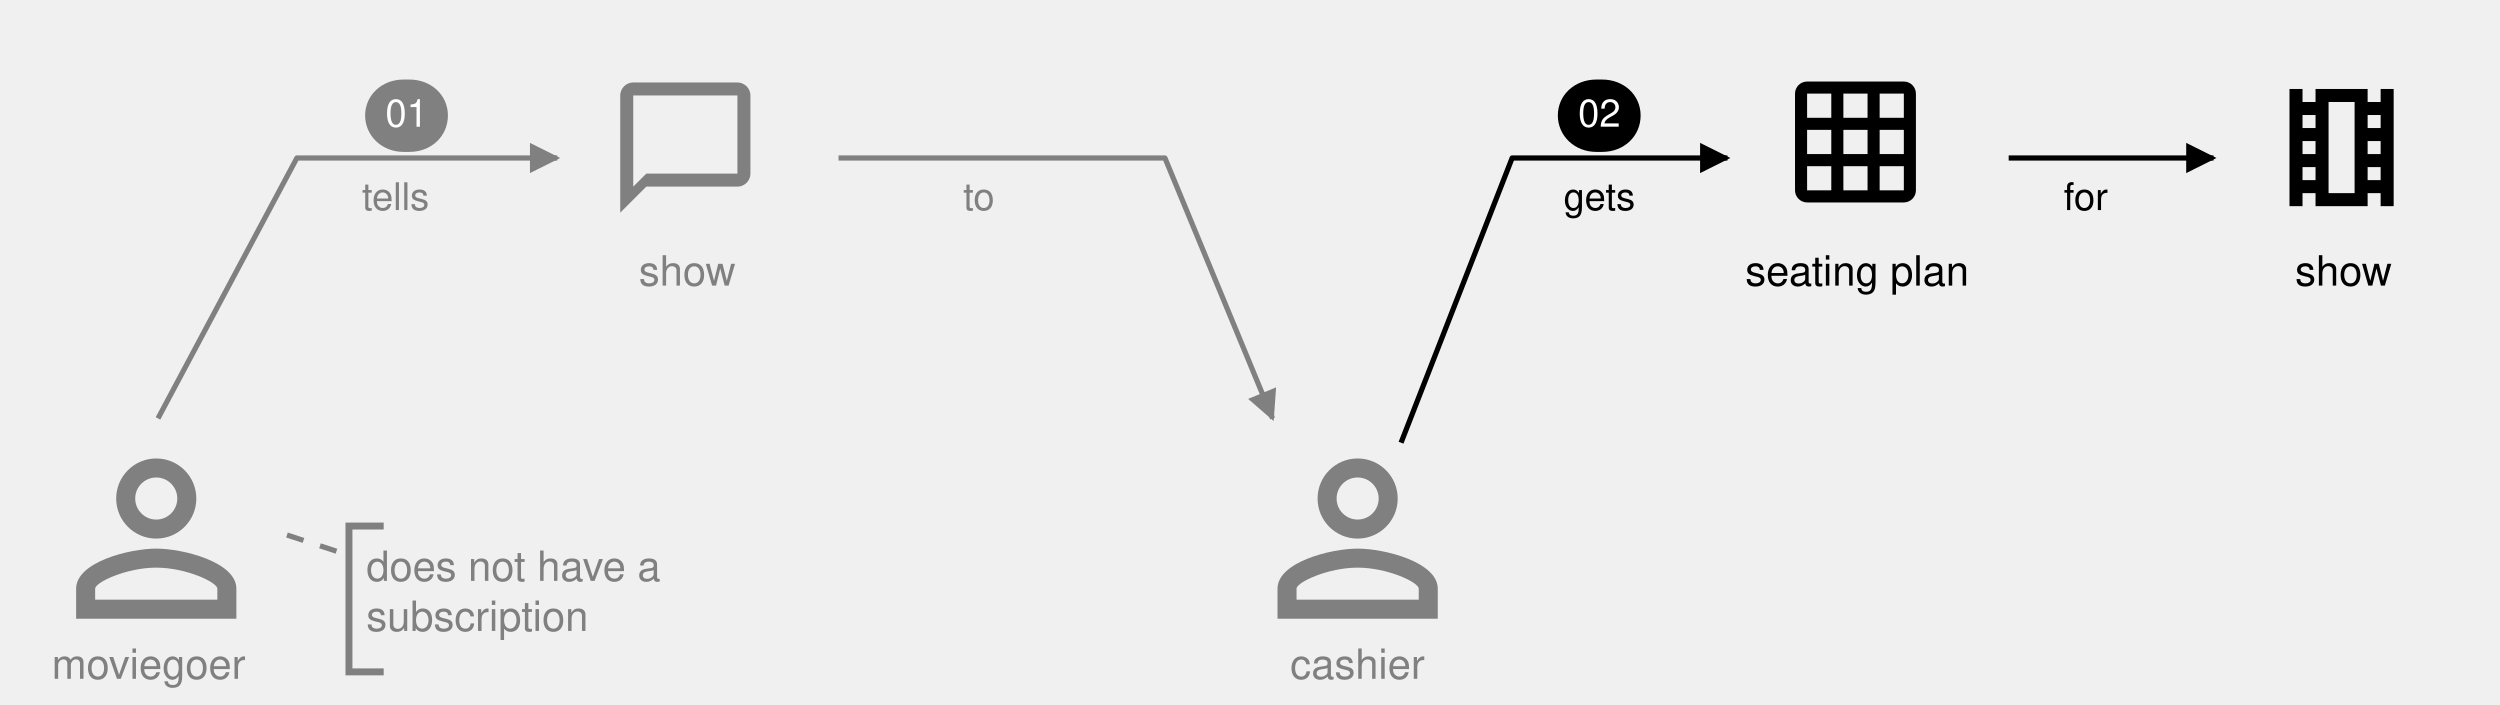
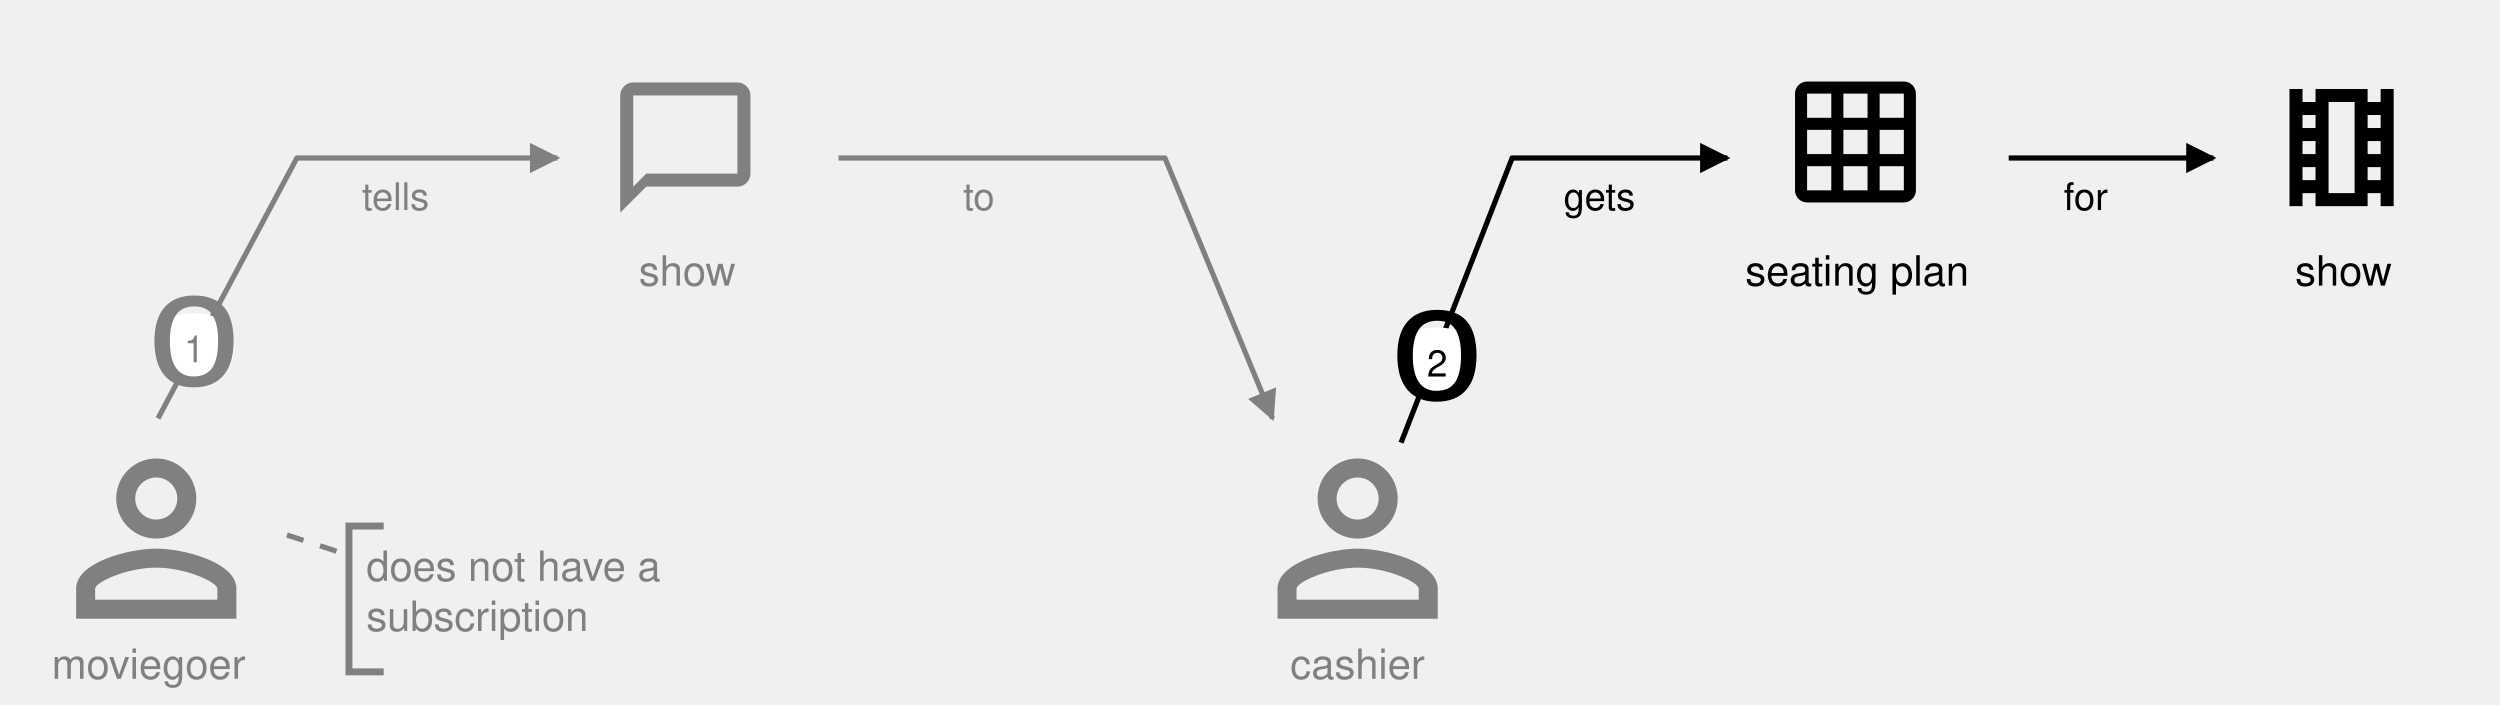
<svg xmlns="http://www.w3.org/2000/svg" id="svg819" version="1.1" viewBox="284 -131.984 720 175.05" height="203" width="720">
  <defs id="defs13">
    <marker orient="auto" markerHeight="10" markerWidth="10" refY="10" refX="11" viewBox="0 0 20 20" id="activity-gray-gray-4slfhhwe6hy0vzi47oxz93xz9">
      <path id="path10" style="fill:gray;stroke:gray;stroke-width:1px;stroke-linecap:round;stroke-dasharray:10000, 1" d="M 1,5 11,10 1,15 Z" />
    </marker>
    <marker orient="auto" markerHeight="10" markerWidth="10" refY="10" refX="11" viewBox="0 0 20 20" id="activity-black-black-4slfhhwe6hy0vzi47oxz93xz9">
-       <path id="path10" style="fill:black;stroke:black;stroke-width:1px;stroke-linecap:round;stroke-dasharray:10000, 1" d="M 1,5 11,10 1,15 Z" />
+       <path id="path13" style="fill:black;stroke:black;stroke-width:1px;stroke-linecap:round;stroke-dasharray:10000, 1" d="M 1,5 11,10 1,15 Z" />
    </marker>
    <marker id="activity-black-black-4slfhhwe6hy0vzi47oxz93xz9-9" viewBox="0 0 20 20" refX="11" refY="10" markerWidth="10" markerHeight="10" orient="auto">
      <path d="M 1,5 11,10 1,15 Z" style="fill:gray;stroke:gray;stroke-width:1px;stroke-linecap:round;stroke-dasharray:10000, 1" id="path1432" />
    </marker>
    <marker id="marker2259" viewBox="0 0 20 20" refX="11" refY="10" markerWidth="10" markerHeight="10" orient="auto">
      <path d="M 1,5 11,10 1,15 Z" style="fill:gray;stroke:gray;stroke-width:1px;stroke-linecap:round;stroke-dasharray:10000, 1" id="path2257" />
    </marker>
  </defs>
  <g transform="translate(-50.5,-188.4593)" id="g47" class="djs-group">
    <g id="g45" transform="translate(688,163)" style="display:block" data-element-id="shape_5616" class="djs-element djs-shape">
      <g id="g39" class="djs-visual">
        <svg id="svg33" version="1.1" height="75" width="75" viewBox="0 0 24 26" fill="gray">
          <path id="path29" d="m 12,5.9 c 1.16,0 2.1,0.94 2.1,2.1 0,1.16 -0.94,2.1 -2.1,2.1 C 10.84,10.1 9.9,9.16 9.9,8 9.9,6.84 10.84,5.9 12,5.9 m 0,9 c 2.97,0 6.1,1.46 6.1,2.1 v 1.1 H 5.9 V 17 c 0,-0.64 3.13,-2.1 6.1,-2.1 M 12,4 C 9.79,4 8,5.79 8,8 c 0,2.21 1.79,4 4,4 2.21,0 4,-1.79 4,-4 0,-2.21 -1.79,-4 -4,-4 z m 0,9 c -2.67,0 -8,1.34 -8,4 v 3 h 16 v -3 c 0,-2.66 -5.33,-4 -8,-4 z" />
          <path id="path31" fill="none" d="M 0,0 H 24 V 24 H 0 Z" />
        </svg>
        <text id="text37" style="font-weight:normal;font-size:12px;font-family:Helvetica, sans-serif;fill:gray" class="djs-label" lineHeight="1.2">
          <tspan id="tspan35" y="75" x="18.07">cashier</tspan>
        </text>
      </g>
      <rect id="rect41" style="fill:none;stroke:#ffffff;stroke-width:15px;stroke-opacity:0" height="75" width="75" y="0" x="0" class="djs-hit djs-hit-all" />
      <rect id="rect43" style="fill:none" class="djs-outline" height="87" width="87" y="-6" x="-6" />
    </g>
  </g>
  <g transform="translate(-50.5,-188.4593)" id="g103" class="djs-group">
    <g id="g101" style="display:block" data-element-id="connection_3579" class="djs-element djs-connection">
      <g id="g95" class="djs-visual">
        <polyline id="polyline89" style="fill:none;stroke:gray;stroke-width:1.5px;stroke-linejoin:round;marker-end:url(#activity-gray-gray-4slfhhwe6hy0vzi47oxz93xz9)" points="576,88 670,88 701,163 " />
-         <text id="text93" style="font-weight:normal;font-size:11px;font-family:Helvetica, sans-serif;fill:gray" class="djs-label" hyphens="auto" overflowWrap="break-word" wordWrap="break-word" lineHeight="1.2">
+         <text id="text93" style="font-weight:normal;font-size:11px;font-family:Helvetica, sans-serif;fill:#808080" class="djs-label" hyphens="auto" overflowWrap="break-word" wordWrap="break-word" lineHeight="1.2">
          <tspan id="tspan91" y="103" x="611.9">to</tspan>
        </text>
      </g>
      <polyline id="polyline97" style="fill:none;stroke:#ffffff;stroke-width:15px;stroke-opacity:0" class="djs-hit djs-hit-stroke" points="576,88 670,88 701,163 " />
      <rect id="rect99" style="fill:none" class="djs-outline" height="87" width="137" y="82" x="570" />
    </g>
  </g>
-   <g transform="translate(-50.5,-188.4593)" id="g275" class="djs-group">
-     <g id="g273" style="display:block" data-element-id="connection_3716" class="djs-element djs-connection">
-       <g id="g267" class="djs-visual">
-         <polyline id="polyline253" style="fill:none;stroke:black;stroke-width:1.5px;stroke-linejoin:round;marker-end:url(#activity-black-black-4slfhhwe6hy0vzi47oxz93xz9)" points="738,170 770,88 832,88 " />
-         <text id="text257" style="font-weight:normal;font-size:11px;font-family:Helvetica, sans-serif;fill:black" class="djs-label" hyphens="auto" overflowWrap="break-word" wordWrap="break-word" lineHeight="1.2">
-           <tspan id="tspan255" y="103" x="784.8">gets</tspan>
-         </text>
-         <text id="text261" style="font-weight:normal;font-size:150px;font-family:Courier;fill:black" class="djs-labelNumber" position="absolute" lineHeight="1.2">
-           <tspan id="tspan259" y="84" x="750">.</tspan>
-         </text>
-         <text id="text265" style="font-weight:normal;font-size:11px;font-family:Helvetica, sans-serif;fill:#ffffff" class="djs-labelNumber" position="absolute" backgroundColor="green" lineHeight="1.2">
-           <tspan id="tspan263" y="79" x="789">02</tspan>
-         </text>
-       </g>
-       <polyline id="polyline269" style="fill:none;stroke:#ffffff;stroke-width:15px;stroke-opacity:0" class="djs-hit djs-hit-stroke" points="738,170 770,88 832,88 " />
-       <rect id="rect271" style="fill:none" class="djs-outline" height="94" width="106" y="82" x="732" />
-     </g>
-   </g>
+   <polyline id="polyline253" style="fill:none;stroke:#000000;stroke-width:1.5px;stroke-linejoin:round;marker-end:url(#activity-black-black-4slfhhwe6hy0vzi47oxz93xz9)" points="738,170 770,88 832,88 " transform="translate(-50.5,-188.4593)" />
+   <text id="text257" style="font-weight:normal;font-size:11px;font-family:Helvetica, sans-serif;fill:#000000" class="djs-label" hyphens="auto" overflowWrap="break-word" wordWrap="break-word" lineHeight="1.2" x="-50.5" y="-188.459">
+     <tspan id="tspan255" y="-85.459" x="734.3">gets</tspan>
+   </text>
+   <text id="text261" style="font-weight:normal;font-size:150px;font-family:Courier;fill:#000000" class="djs-labelNumber" position="absolute" lineHeight="1.2" x="-50.5" y="-188.459">
+     <tspan id="tspan259" y="-104.459" x="699.5" />
+   </text>
+   <polyline id="polyline269" style="fill:none;stroke:#ffffff;stroke-width:15px;stroke-opacity:0" class="djs-hit djs-hit-stroke" points="738,170 770,88 832,88 " transform="translate(-50.5,-188.4593)" />
+   <rect id="rect271" style="fill:none" class="djs-outline" height="94" width="106" y="-106.459" x="681.5" />
  <g transform="translate(-50.5,-188.4593)" id="g323" class="djs-group">
    <g id="g321" style="display:block" data-element-id="connection_6288" class="djs-element djs-connection">
      <g id="g315" class="djs-visual">
        <polyline id="polyline309" style="fill:none;stroke:black;stroke-width:1.5px;stroke-linejoin:round;marker-end:url(#activity-black-black-4slfhhwe6hy0vzi47oxz93xz9)" points="913,88 972,88 " />
        <text id="text313" style="font-weight:normal;font-size:11px;font-family:Helvetica, sans-serif;fill:black" class="djs-label" hyphens="auto" overflowWrap="break-word" wordWrap="break-word" lineHeight="1.2">
          <tspan id="tspan311" y="103" x="928.85">for</tspan>
        </text>
      </g>
      <polyline id="polyline317" style="fill:none;stroke:#ffffff;stroke-width:15px;stroke-opacity:0" class="djs-hit djs-hit-stroke" points="913,88 972,88 " />
      <rect id="rect319" style="fill:none" class="djs-outline" height="12" width="71" y="82" x="907" />
    </g>
  </g>
  <g transform="translate(-50.5,-188.4593)" id="g471" class="djs-group">
    <g id="g469" transform="translate(832,50)" style="display:block" data-element-id="shape_4874" class="djs-element djs-shape">
      <g id="g463" class="djs-visual">
        <svg id="svg457" version="1.1" y="12.5" x="12.5" viewBox="0 0 24 28" height="48.75" width="48.75" fill="black">
          <path id="path453" fill="none" d="M 0,0 H 24 V 24 H 0 Z" />
          <path id="path455" d="M 20,2 H 4 C 2.9,2 2,2.9 2,4 v 16 c 0,1.1 0.9,2 2,2 h 16 c 1.1,0 2,-0.9 2,-2 V 4 C 22,2.9 21.1,2 20,2 Z M 8,20 H 4 V 16 H 8 Z M 8,14 H 4 V 10 H 8 Z M 8,8 H 4 V 4 h 4 z m 6,12 h -4 v -4 h 4 z m 0,-6 h -4 v -4 h 4 z M 14,8 H 10 V 4 h 4 z m 6,12 h -4 v -4 h 4 z m 0,-6 h -4 v -4 h 4 z M 20,8 H 16 V 4 h 4 z" />
        </svg>
        <text id="text461" style="font-weight:normal;font-size:12px;font-family:Helvetica, sans-serif;fill:black" class="djs-label" lineHeight="1.2">
          <tspan id="tspan459" y="74.75" x="5.141">seating plan</tspan>
        </text>
      </g>
      <rect id="rect465" style="fill:none;stroke:#ffffff;stroke-width:15px;stroke-opacity:0" height="75" width="75" y="0" x="0" class="djs-hit djs-hit-all" />
      <rect id="rect467" style="fill:none" class="djs-outline" height="87" width="87" y="-6" x="-6" />
    </g>
  </g>
  <g transform="translate(-50.5,-188.4593)" id="g531" class="djs-group">
    <g id="g529" transform="translate(495,50)" style="display:block" data-element-id="shape_1559" class="djs-element djs-shape">
      <g id="g523" class="djs-visual">
        <svg id="svg517" version="1.1" y="12.5" x="12.5" width="48.75" viewBox="0 0 24 26" height="48.75" fill="gray">
          <path id="path513" fill="none" d="M 0,0 H 24 V 24 H 0 Z" />
          <path id="path515" d="M 20,2 H 4 C 2.9,2 2,2.9 2,4 v 18 l 4,-4 h 14 c 1.1,0 2,-0.9 2,-2 V 4 C 22,2.9 21.1,2 20,2 Z m 0,14 H 6 L 4,18 V 4 h 16 z" />
        </svg>
        <text id="text521" style="font-weight:normal;font-size:12px;font-family:Helvetica, sans-serif;fill:gray" class="djs-label" lineHeight="1.2">
          <tspan id="tspan519" y="74.75" x="23.492">show</tspan>
        </text>
      </g>
      <rect id="rect525" style="fill:none;stroke:#ffffff;stroke-width:15px;stroke-opacity:0" height="75" width="75" y="0" x="0" class="djs-hit djs-hit-all" />
      <rect id="rect527" style="fill:none" class="djs-outline" height="87" width="87" y="-6" x="-6" />
    </g>
  </g>
-   <g transform="translate(-50.5,-188.4593)" id="g633" class="djs-group">
-     <g id="g631" style="display:block" data-element-id="connection_6507" class="djs-element djs-connection">
-       <g id="g625" class="djs-visual">
-         <polyline id="polyline611" style="fill:none;stroke:gray;stroke-width:1.5px;stroke-linejoin:round;marker-end:url(#activity-gray-gray-4slfhhwe6hy0vzi47oxz93xz9)" points="380,163 420,88 495,88 " />
-         <text id="text615" style="font-weight:normal;font-size:11px;font-family:Helvetica, sans-serif;fill:gray" class="djs-label" hyphens="auto" overflowWrap="break-word" wordWrap="break-word" lineHeight="1.2">
-           <tspan id="tspan613" y="103" x="438.75">tells</tspan>
-         </text>
-         <text id="text619" style="font-weight:normal;font-size:150px;font-family:Courier;fill:gray" class="djs-labelNumber" position="absolute" lineHeight="1.2">
-           <tspan id="tspan617" y="84" x="406.5">.</tspan>
-         </text>
-         <text id="text623" style="font-weight:normal;font-size:11px;font-family:Helvetica, sans-serif;fill:#ffffff" class="djs-labelNumber" position="absolute" backgroundColor="green" lineHeight="1.2">
-           <tspan id="tspan621" y="79" x="445.5">01</tspan>
-         </text>
-       </g>
-       <polyline id="polyline627" style="fill:none;stroke:#ffffff;stroke-width:15px;stroke-opacity:0" class="djs-hit djs-hit-stroke" points="380,163 420,88 495,88 " />
-       <rect id="rect629" style="fill:none" class="djs-outline" height="87" width="127" y="82" x="374" />
-     </g>
+   <g id="g631" style="display:block" data-element-id="connection_6507" class="djs-element djs-connection" transform="translate(-50.5,-188.4593)">
+     <polyline id="polyline611" style="fill:none;stroke:#808080;stroke-width:1.5px;stroke-linejoin:round;marker-end:url(#activity-gray-gray-4slfhhwe6hy0vzi47oxz93xz9)" points="380,163 420,88 495,88 " />
+     <text id="text615" style="font-weight:normal;font-size:11px;font-family:Helvetica, sans-serif;fill:#808080" class="djs-label" hyphens="auto" overflowWrap="break-word" wordWrap="break-word" lineHeight="1.2">
+       <tspan id="tspan613" y="103" x="438.75">tells</tspan>
+     </text>
+     <text id="text619" style="font-weight:normal;font-size:150px;font-family:Courier;fill:#808080" class="djs-labelNumber" position="absolute" lineHeight="1.2">
+       <tspan id="tspan617" y="84" x="406.5" />
+     </text>
+     <polyline id="polyline627" style="fill:none;stroke:#ffffff;stroke-width:15px;stroke-opacity:0" class="djs-hit djs-hit-stroke" points="380,163 420,88 495,88 " />
+     <rect id="rect629" style="fill:none" class="djs-outline" height="87" width="127" y="82" x="374" />
  </g>
  <g transform="rotate(-29.17872,72.90279,13.15413)" id="g713" class="djs-group">
    <g id="g711" style="display:block" data-element-id="connection_1124" class="djs-element djs-connection">
      <g id="g705" class="djs-visual">
        <polyline id="polyline703" style="stroke:gray;stroke-width:1.5px;stroke-linejoin:round;stroke-dasharray:5, 5" points="342,163 330,150 " />
      </g>
      <polyline id="polyline707" style="fill:none;stroke:#ffffff;stroke-width:15px;stroke-opacity:0" class="djs-hit djs-hit-stroke" points="342,163 330,150 " />
      <rect id="rect709" style="fill:none" class="djs-outline" height="25" width="24" y="144" x="324" />
    </g>
  </g>
  <g transform="translate(-50.5,-188.4593)" id="g757" class="djs-group">
    <g id="g755" transform="translate(342,163)" style="display:block" data-element-id="shape_5615" class="djs-element djs-shape">
      <g id="g749" class="djs-visual">
        <svg id="svg743" version="1.1" height="75" width="75" viewBox="0 0 24 26" fill="gray">
          <path id="path739" d="m 12,5.9 c 1.16,0 2.1,0.94 2.1,2.1 0,1.16 -0.94,2.1 -2.1,2.1 C 10.84,10.1 9.9,9.16 9.9,8 9.9,6.84 10.84,5.9 12,5.9 m 0,9 c 2.97,0 6.1,1.46 6.1,2.1 v 1.1 H 5.9 V 17 c 0,-0.64 3.13,-2.1 6.1,-2.1 M 12,4 C 9.79,4 8,5.79 8,8 c 0,2.21 1.79,4 4,4 2.21,0 4,-1.79 4,-4 0,-2.21 -1.79,-4 -4,-4 z m 0,9 c -2.67,0 -8,1.34 -8,4 v 3 h 16 v -3 c 0,-2.66 -5.33,-4 -8,-4 z" />
          <path id="path741" fill="none" d="M 0,0 H 24 V 24 H 0 Z" />
        </svg>
        <text id="text747" style="font-weight:normal;font-size:12px;font-family:Helvetica, sans-serif;fill:gray" class="djs-label" lineHeight="1.2">
          <tspan id="tspan745" y="75" x="7.406">moviegoer</tspan>
        </text>
      </g>
      <rect id="rect751" style="fill:none;stroke:#ffffff;stroke-width:15px;stroke-opacity:0" height="75" width="75" y="0" x="0" class="djs-hit djs-hit-all" />
      <rect id="rect753" style="fill:none" class="djs-outline" height="87" width="87" y="-6" x="-6" />
    </g>
  </g>
  <g transform="translate(94.5,-99.45933)" id="g777" class="djs-group">
    <g id="g775" transform="translate(290,105)" style="display:block" data-element-id="shape_2857" class="djs-element djs-shape">
      <g id="g769" class="djs-visual">
        <rect id="rect759" style="fill:none;stroke:none;stroke-width:2px" ry="0" rx="0" height="42" width="100" y="0" x="0" />
        <path id="path761" style="fill:none;stroke:gray;stroke-width:2px" d="M 0,0 M 10,0 H 0 v 42 h 10" />
        <text id="text767" style="font-weight:normal;font-size:12px;font-family:Helvetica, sans-serif;fill:gray" class="djs-label" lineHeight="1.2">
          <tspan id="tspan763" y="15.8" x="5">does not have a</tspan>
          <tspan id="tspan765" y="30.2" x="5">subscription</tspan>
        </text>
      </g>
      <rect id="rect771" style="fill:none;stroke:#ffffff;stroke-width:15px;stroke-opacity:0" height="42" width="100" y="0" x="0" class="djs-hit djs-hit-all" />
      <rect id="rect773" style="fill:none" class="djs-outline" height="54" width="112" y="-6" x="-6" />
    </g>
  </g>
  <g transform="translate(-50.5,-188.4593)" id="g797" class="djs-group">
    <g id="g795" transform="translate(972,50)" style="display:block" data-element-id="shape_2778" class="djs-element djs-shape">
      <g id="g789" class="djs-visual">
        <svg id="svg783" version="1.1" y="12.5" x="12.5" viewBox="0 0 24 26" height="48.75" width="48.75" fill="black">
          <path id="path779" d="M 0,0 H 24 V 24 H 0 Z" fill="none" />
          <path id="path781" d="M 18,3 V 5 H 16 V 3 H 8 V 5 H 6 V 3 H 4 v 18 h 2 v -2 h 2 v 2 h 8 v -2 h 2 v 2 h 2 V 3 Z M 8,17 H 6 V 15 H 8 Z M 8,13 H 6 V 11 H 8 Z M 8,9 H 6 V 7 h 2 z m 6,10 H 10 V 5 h 4 z m 4,-2 h -2 v -2 h 2 z m 0,-4 h -2 v -2 h 2 z M 18,9 H 16 V 7 h 2 z" />
        </svg>
        <text id="text787" style="font-weight:normal;font-size:12px;font-family:Helvetica, sans-serif;fill:black" class="djs-label" lineHeight="1.2">
          <tspan id="tspan785" y="74.75" x="23.492">show</tspan>
        </text>
      </g>
      <rect id="rect791" style="fill:none;stroke:#ffffff;stroke-width:15px;stroke-opacity:0" height="75" width="75" y="0" x="0" class="djs-hit djs-hit-all" />
      <rect id="rect793" style="fill:none" class="djs-outline" height="87" width="87" y="-6" x="-6" />
    </g>
  </g>
+   <text lineHeight="1.2" position="absolute" class="djs-labelNumber" style="font-weight:normal;font-size:144.889px;font-family:Courier;fill:#ffffff;stroke-width:0.966" id="text69" x="-22.328" y="-178.79">
+     <tspan x="296.428" y="-37.764" id="tspan69" style="stroke-width:0.966">.</tspan>
+   </text>
+   <text lineHeight="1.2" position="absolute" class="djs-labelNumber" style="font-weight:normal;font-size:48.296px;font-family:'Courier New';fill:#808080;stroke-width:0.966;fill-opacity:1" id="text70-7" x="-22.328" y="-178.79">
+     <tspan x="325.406" y="-34.866" id="tspan70-9" style="stroke-width:0.966;fill:#808080;fill-opacity:1">o</tspan>
+   </text>
+   <text lineHeight="1.2" position="absolute" class="djs-labelNumber" style="font-weight:normal;font-size:10.625px;font-family:Helvetica, sans-serif;fill:#808080;stroke-width:0.966;fill-opacity:1" id="text71" x="-22.328" y="-178.79">
+     <tspan x="336.997" y="-41.628" id="tspan71" style="stroke-width:0.966;fill:#808080;fill-opacity:1">1</tspan>
+   </text>
+   <text lineHeight="1.2" position="absolute" class="djs-labelNumber" style="font-weight:normal;font-size:144.889px;font-family:Courier;fill:#ffffff;stroke-width:0.966" id="text69-9" x="335.635" y="-174.657">
+     <tspan x="654.391" y="-33.632" id="tspan69-1" style="stroke-width:0.966">.</tspan>
+   </text>
+   <text lineHeight="1.2" position="absolute" class="djs-labelNumber" style="font-weight:normal;font-size:48.296px;font-family:'Courier New';fill:#000000;stroke-width:0.966" id="text70-7-7" x="335.635" y="-174.657">
+     <tspan x="683.369" y="-30.734" id="tspan70-9-2" style="stroke-width:0.966">o</tspan>
+   </text>
+   <text lineHeight="1.2" position="absolute" class="djs-labelNumber" style="font-weight:normal;font-size:10.625px;font-family:Helvetica, sans-serif;fill:#000000;stroke-width:0.966" id="text71-3" x="335.635" y="-174.657">
+     <tspan x="694.96" y="-37.495" id="tspan71-6" style="stroke-width:0.966">2</tspan>
+   </text>
</svg>
